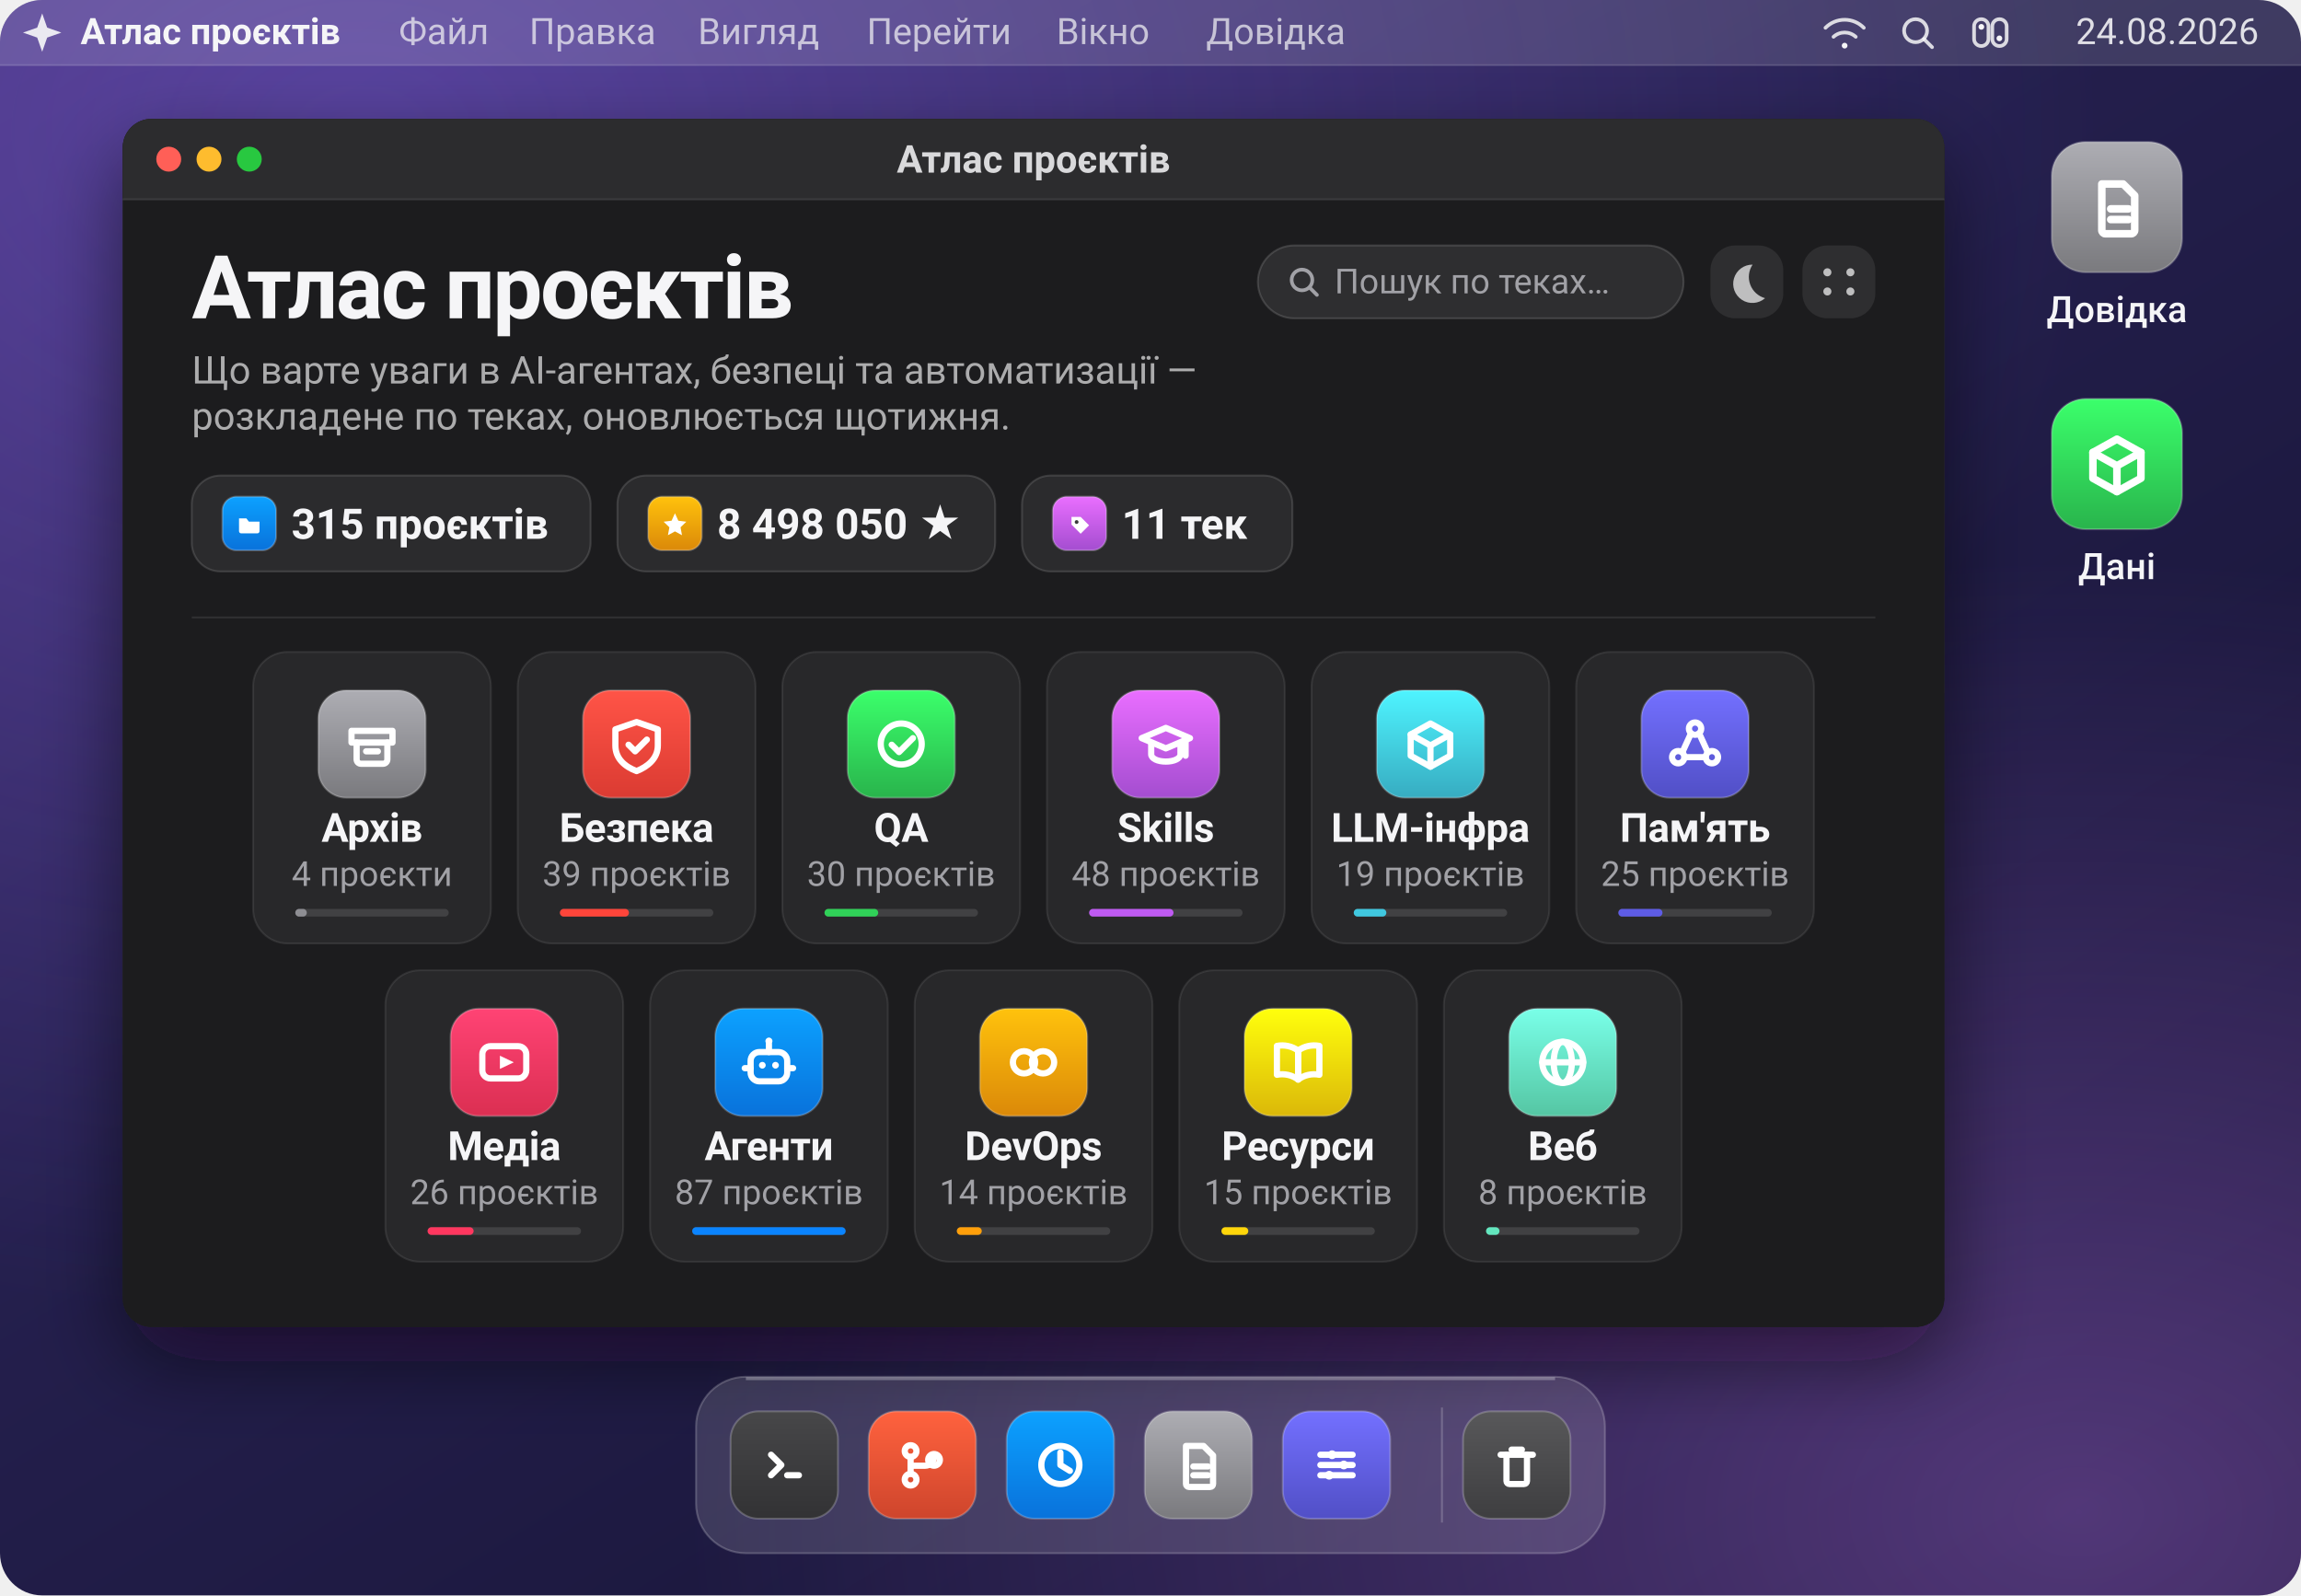
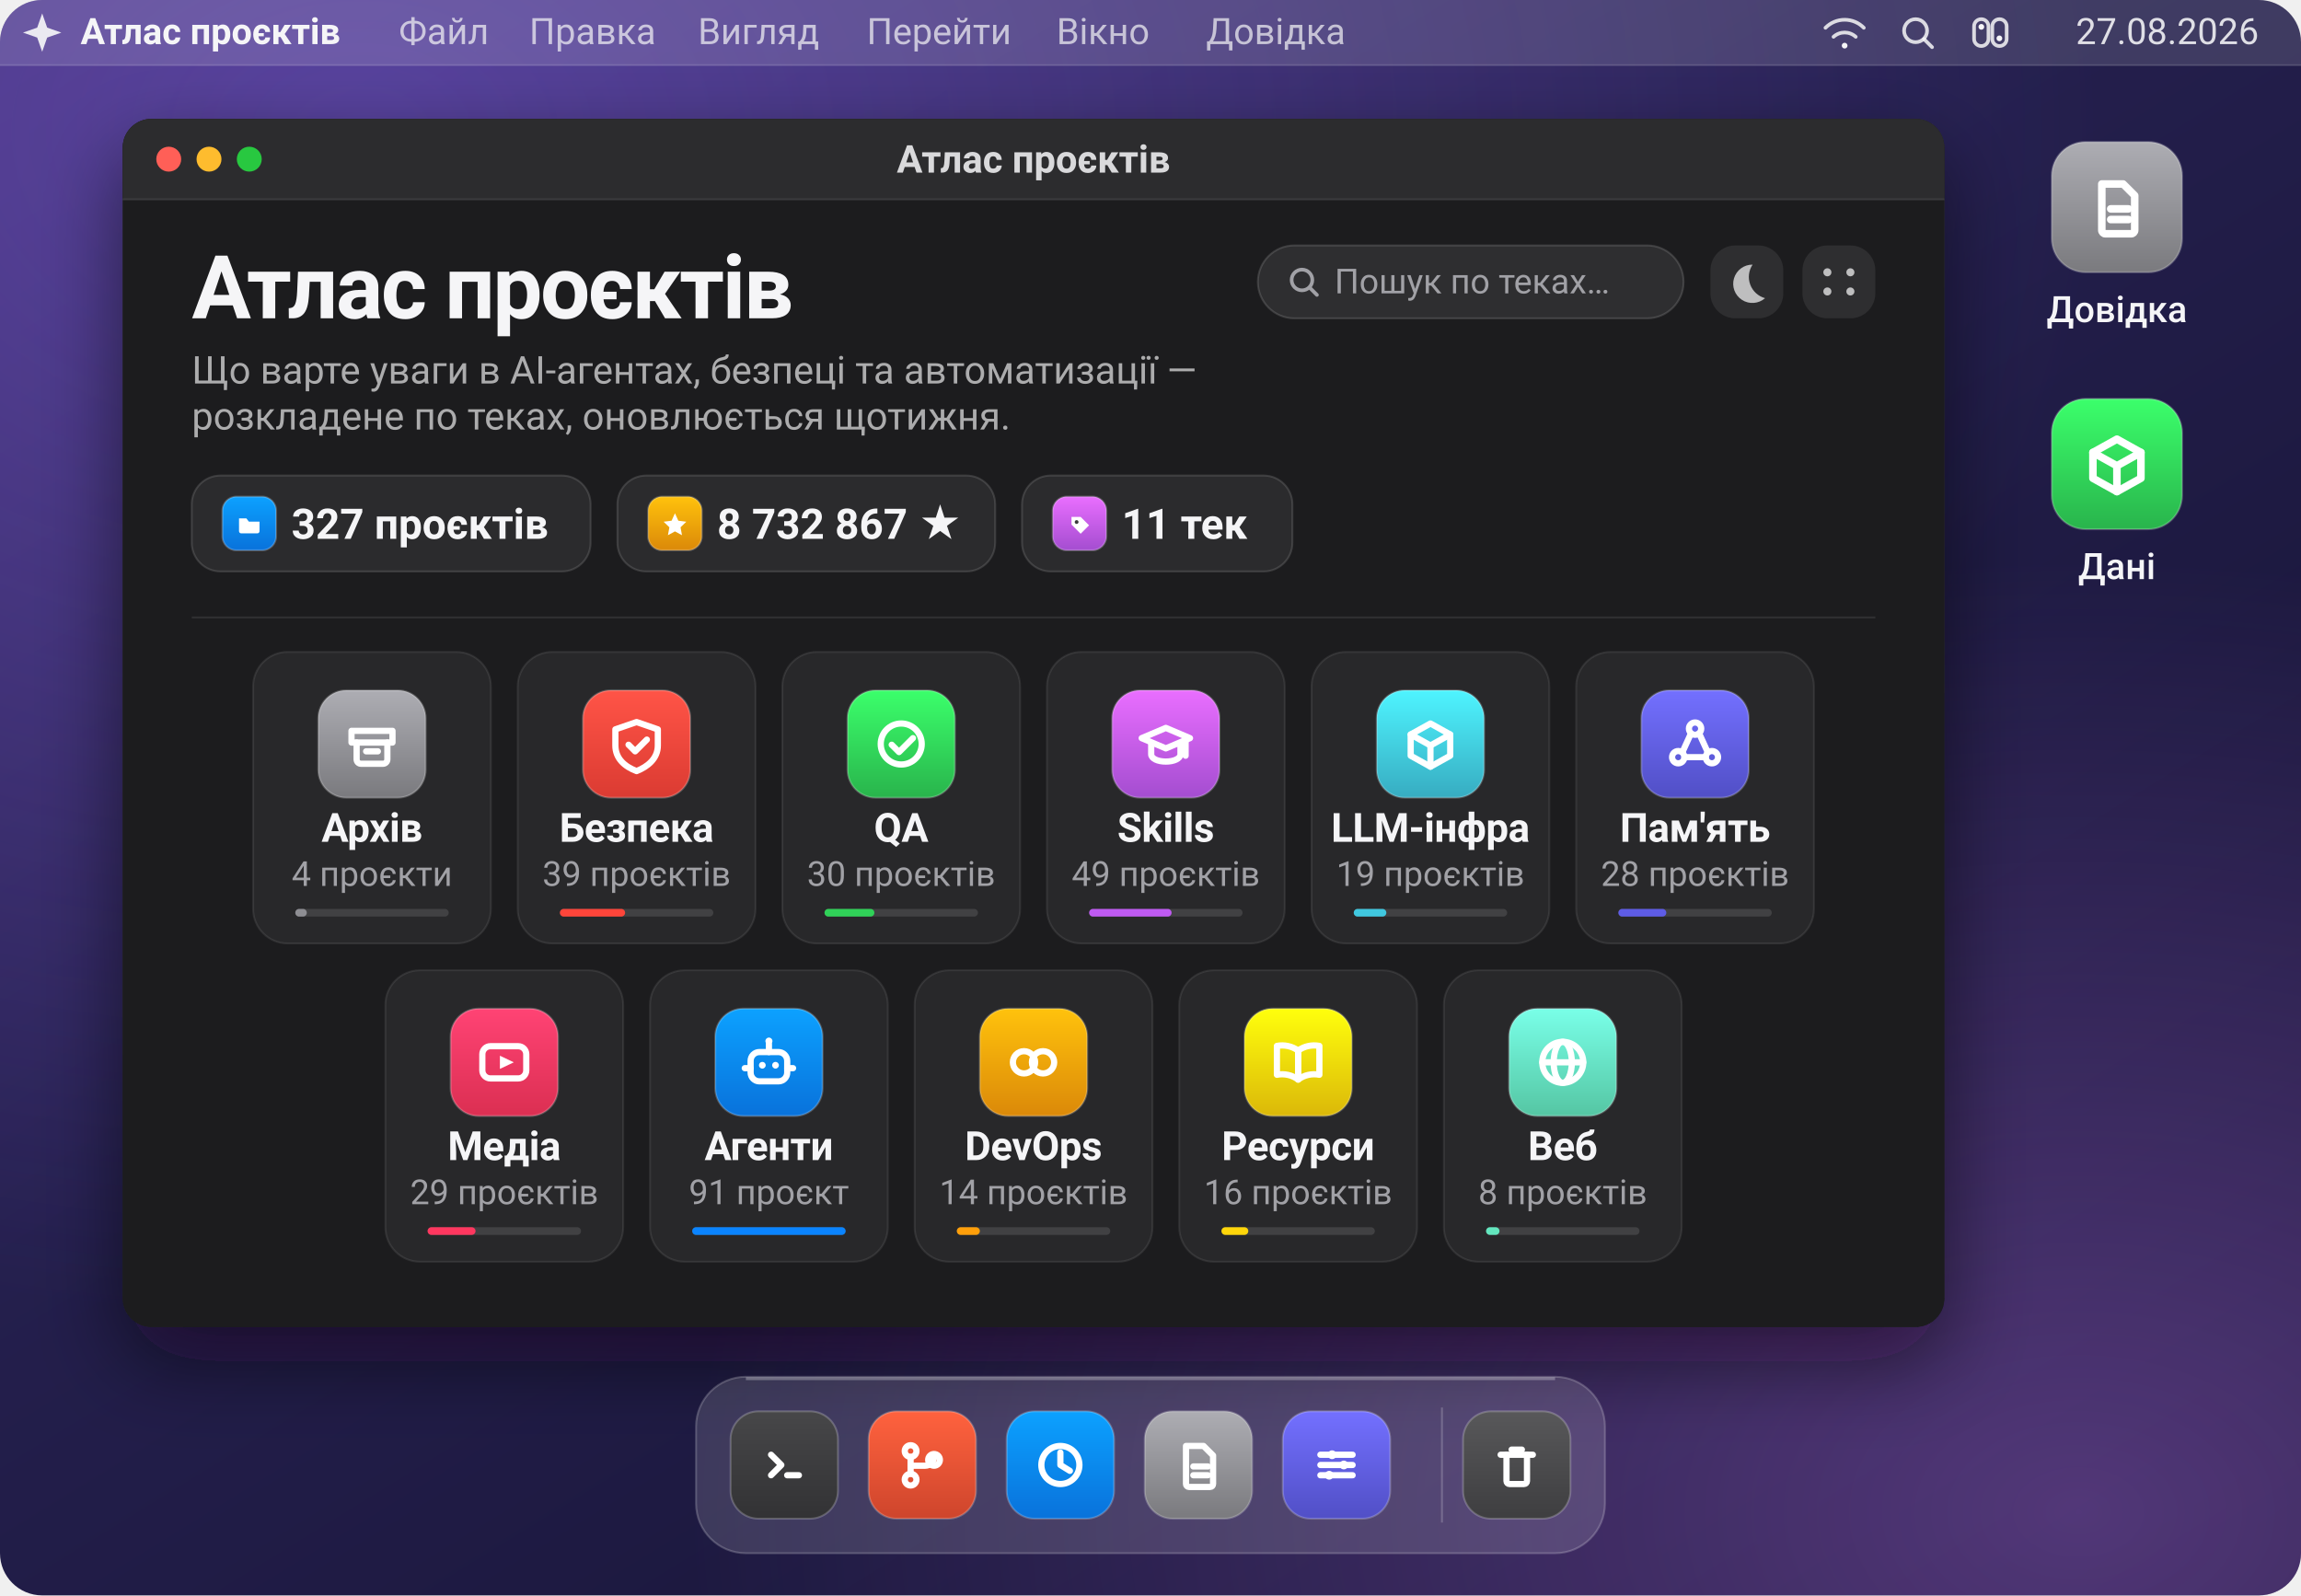
- <svg xmlns="http://www.w3.org/2000/svg" viewBox="0 0 1200 832" width="1200" height="832" role="img" aria-label="Атлас проєктів: 315 проєктів у 11 теках">
+ <svg xmlns="http://www.w3.org/2000/svg" viewBox="0 0 1200 832" width="1200" height="832" role="img" aria-label="Атлас проєктів: 327 проєктів у 11 теках">
  <defs>
    <linearGradient id="wall" x1="0.05" y1="0" x2="0.95" y2="1">
      <stop offset="0" stop-color="#3b2a63" />
      <stop offset="0.42" stop-color="#241f4d" />
      <stop offset="1" stop-color="#141230" />
    </linearGradient>
    <radialGradient id="aurora" cx="0.16" cy="0.08" r="0.75">
      <stop offset="0" stop-color="#8b6cff" stop-opacity="0.40" />
      <stop offset="1" stop-color="#8b6cff" stop-opacity="0" />
    </radialGradient>
    <radialGradient id="streak" cx="0.9" cy="0.95" r="0.6">
      <stop offset="0" stop-color="#c77dff" stop-opacity="0.34" />
      <stop offset="1" stop-color="#c77dff" stop-opacity="0" />
    </radialGradient>
    <linearGradient id="glass" x1="0" y1="0" x2="0" y2="1">
      <stop offset="0" stop-color="#2e2e33" />
      <stop offset="1" stop-color="#1a1a1d" />
    </linearGradient>
    <filter id="winShadow" x="-10%" y="-10%" width="120%" height="130%">
      <feDropShadow dx="0" dy="18" stdDeviation="22" flood-color="#0a0618" flood-opacity="0.55" />
    </filter>
    <clipPath id="screen">
      <rect width="1200" height="832" rx="22" />
    </clipPath>
    <clipPath id="win">
      <rect x="64" y="62" width="950" height="630" rx="15" />
    </clipPath>
  </defs>
  <g clip-path="url(#screen)">
    <rect width="1200" height="832" fill="url(#wall)" />
    <rect width="1200" height="832" fill="url(#aurora)" />
    <rect width="1200" height="832" fill="url(#streak)" />
    <rect width="1200" height="34" fill="#ffffff" fill-opacity="0.13" />
    <path d="M0 34 H1200" stroke="#ffffff" stroke-opacity="0.14" />
    <path d="M22 7 L24.6 14.4 L32 17 L24.6 19.6 L22 27 L19.4 19.6 L12 17 L19.4 14.4 Z" fill="#f5f5f7" fill-opacity="0.92" />
    <text x="42" y="23" fill="#f5f5f7" font-family="-apple-system, BlinkMacSystemFont, 'SF Pro Display', 'Segoe UI', Roboto, 'Helvetica Neue', Arial, sans-serif" font-size="19" font-weight="680">Атлас проєктів</text>
    <text x="208" y="23" fill="#f5f5f7" fill-opacity="0.70" font-family="-apple-system, BlinkMacSystemFont, 'SF Pro Display', 'Segoe UI', Roboto, 'Helvetica Neue', Arial, sans-serif" font-size="19">Файл</text>
    <text x="276" y="23" fill="#f5f5f7" fill-opacity="0.70" font-family="-apple-system, BlinkMacSystemFont, 'SF Pro Display', 'Segoe UI', Roboto, 'Helvetica Neue', Arial, sans-serif" font-size="19">Правка</text>
    <text x="364" y="23" fill="#f5f5f7" fill-opacity="0.70" font-family="-apple-system, BlinkMacSystemFont, 'SF Pro Display', 'Segoe UI', Roboto, 'Helvetica Neue', Arial, sans-serif" font-size="19">Вигляд</text>
    <text x="452" y="23" fill="#f5f5f7" fill-opacity="0.70" font-family="-apple-system, BlinkMacSystemFont, 'SF Pro Display', 'Segoe UI', Roboto, 'Helvetica Neue', Arial, sans-serif" font-size="19">Перейти</text>
    <text x="551" y="23" fill="#f5f5f7" fill-opacity="0.70" font-family="-apple-system, BlinkMacSystemFont, 'SF Pro Display', 'Segoe UI', Roboto, 'Helvetica Neue', Arial, sans-serif" font-size="19">Вікно</text>
    <text x="629" y="23" fill="#f5f5f7" fill-opacity="0.70" font-family="-apple-system, BlinkMacSystemFont, 'SF Pro Display', 'Segoe UI', Roboto, 'Helvetica Neue', Arial, sans-serif" font-size="19">Довідка</text>
    <g fill="none" stroke="#f5f5f7" stroke-opacity="0.85" stroke-width="1.9" stroke-linecap="round">
      <g transform="translate(962 17)">
        <path d="M-10 -2.5 a14 14 0 0 1 20 0" />
        <path d="M-5.8 2.2 a8.6 8.6 0 0 1 11.6 0" />
        <circle cx="0" cy="6.8" r="1.5" fill="#f5f5f7" stroke="none" />
      </g>
      <g transform="translate(1000 17)">
        <circle cx="-1" cy="-1" r="6" />
        <path d="M3.4 3.4 L7.6 7.6" />
      </g>
      <g transform="translate(1038 17)">
        <rect x="-8.5" y="-7" width="7.5" height="14" rx="3.7" />
        <rect x="1" y="-7" width="7.5" height="14" rx="3.7" />
        <circle cx="-4.7" cy="-3" r="1.5" fill="#f5f5f7" stroke="none" />
        <circle cx="4.7" cy="3" r="1.5" fill="#f5f5f7" stroke="none" />
      </g>
    </g>
-     <text x="1178" y="23" text-anchor="end" fill="#f5f5f7" fill-opacity="0.88" font-family="-apple-system, BlinkMacSystemFont, 'SF Pro Display', 'Segoe UI', Roboto, 'Helvetica Neue', Arial, sans-serif" font-size="19">24.08.2026</text>
+     <text x="1178" y="23" text-anchor="end" fill="#f5f5f7" fill-opacity="0.88" font-family="-apple-system, BlinkMacSystemFont, 'SF Pro Display', 'Segoe UI', Roboto, 'Helvetica Neue', Arial, sans-serif" font-size="19">27.08.2026</text>
    <g>
      <defs>
        <linearGradient id="ic-desk-doc-1104-108" x1="0" y1="0" x2="0" y2="1">
          <stop offset="0" stop-color="#adadb3" />
          <stop offset="1" stop-color="#7a7a7e" />
        </linearGradient>
      </defs>
      <rect x="1070.0" y="74.0" width="68" height="68" rx="17.7" fill="url(#ic-desk-doc-1104-108)" />
      <rect x="1070.0" y="74.0" width="68" height="68" rx="17.7" fill="none" stroke="#ffffff" stroke-opacity="0.22" />
      <g transform="translate(1083.6 87.6) scale(0.9273)" fill="none" stroke="#ffffff" stroke-width="4.25" stroke-linecap="round" stroke-linejoin="round">
        <path d="M13.5 9 h12 l6.5 6.5 V35 a2 2 0 0 1 -2 2 H15.5 a2 2 0 0 1 -2 -2 Z" />
        <path d="M18.5 23 h10" />
        <path d="M18.5 29 h10" />
      </g>
    </g>
    <text x="1104" y="168" text-anchor="middle" fill="#f5f5f7" font-family="-apple-system, BlinkMacSystemFont, 'SF Pro Display', 'Segoe UI', Roboto, 'Helvetica Neue', Arial, sans-serif" font-size="19" font-weight="520">Довідка</text>
    <g>
      <defs>
        <linearGradient id="ic-desk-data-1104-242" x1="0" y1="0" x2="0" y2="1">
          <stop offset="0" stop-color="#3bff6b" />
          <stop offset="1" stop-color="#29b44c" />
        </linearGradient>
      </defs>
      <rect x="1070.0" y="208.0" width="68" height="68" rx="17.7" fill="url(#ic-desk-data-1104-242)" />
      <rect x="1070.0" y="208.0" width="68" height="68" rx="17.7" fill="none" stroke="#ffffff" stroke-opacity="0.22" />
      <g transform="translate(1083.6 221.6) scale(0.9273)" fill="none" stroke="#ffffff" stroke-width="4.25" stroke-linecap="round" stroke-linejoin="round">
        <path d="M22 8 L35.5 15.5 V30 L22 37.5 L8.5 30 V15.5 Z" />
        <path d="M8.5 15.5 L22 23 L35.5 15.5" />
        <path d="M22 23 V37.5" />
      </g>
    </g>
    <text x="1104" y="302" text-anchor="middle" fill="#f5f5f7" font-family="-apple-system, BlinkMacSystemFont, 'SF Pro Display', 'Segoe UI', Roboto, 'Helvetica Neue', Arial, sans-serif" font-size="19" font-weight="520">Дані</text>
    <g filter="url(#winShadow)">
      <rect x="64" y="62" width="950" height="630" rx="15" fill="url(#glass)" />
    </g>
    <g clip-path="url(#win)">
      <rect x="64" y="62" width="950" height="630" fill="#1c1c1e" />
      <rect x="64" y="62" width="950" height="42" fill="#2c2c2e" />
      <path d="M64 104 H1014" stroke="#ffffff" stroke-opacity="0.10" />
      <g transform="translate(64 62)">
        <circle cx="24" cy="21" r="6.5" fill="#ff5f57" />
        <circle cx="45" cy="21" r="6.5" fill="#febc2e" />
        <circle cx="66" cy="21" r="6.5" fill="#28c840" />
        <text x="475.0" y="28" text-anchor="middle" fill="#f5f5f7" fill-opacity="0.86" font-family="-apple-system, BlinkMacSystemFont, 'SF Pro Display', 'Segoe UI', Roboto, 'Helvetica Neue', Arial, sans-serif" font-size="20" font-weight="600">Атлас проєктів</text>
        <text x="36" y="104" fill="#f5f5f7" font-family="-apple-system, BlinkMacSystemFont, 'SF Pro Display', 'Segoe UI', Roboto, 'Helvetica Neue', Arial, sans-serif" font-size="46" font-weight="700" letter-spacing="-1.1">Атлас проєктів</text>
        <text x="36" y="138" fill="#f5f5f7" fill-opacity="0.66" font-family="-apple-system, BlinkMacSystemFont, 'SF Pro Display', 'Segoe UI', Roboto, 'Helvetica Neue', Arial, sans-serif" font-size="20">Що варте уваги в AI-агентах, безпеці та автоматизації —</text>
        <text x="36" y="162" fill="#f5f5f7" fill-opacity="0.66" font-family="-apple-system, BlinkMacSystemFont, 'SF Pro Display', 'Segoe UI', Roboto, 'Helvetica Neue', Arial, sans-serif" font-size="20">розкладене по теках, оновлюється щотижня.</text>
        <g>
          <rect x="592" y="66" width="222" height="38" rx="19" fill="#ffffff" fill-opacity="0.08" />
          <rect x="592" y="66" width="222" height="38" rx="19" fill="none" stroke="#ffffff" stroke-opacity="0.14" />
          <g transform="translate(616 85)" fill="none" stroke="#a1a1a6" stroke-width="1.9" stroke-linecap="round">
            <circle cx="-1" cy="-1" r="5.4" />
            <path d="M3 3 L6.8 6.8" />
          </g>
          <text x="632" y="91" fill="#a1a1a6" font-family="-apple-system, BlinkMacSystemFont, 'SF Pro Display', 'Segoe UI', Roboto, 'Helvetica Neue', Arial, sans-serif" font-size="18">Пошук по теках…</text>
          <rect x="828" y="66" width="38" height="38" rx="13" fill="#ffffff" fill-opacity="0.08" />
          <path d="M850 76 a10 10 0 1 0 6.5 17.5 A11.5 11.5 0 0 1 850 76 Z" fill="#f5f5f7" fill-opacity="0.72" />
          <rect x="876" y="66" width="38" height="38" rx="13" fill="#ffffff" fill-opacity="0.08" />
          <g fill="#f5f5f7" fill-opacity="0.72">
            <circle cx="889" cy="80" r="2.1" />
            <circle cx="901" cy="80" r="2.1" />
            <circle cx="889" cy="90" r="2.1" />
            <circle cx="901" cy="90" r="2.1" />
          </g>
        </g>
        <g transform="translate(36 186)">
          <rect width="208" height="50" rx="15" fill="#ffffff" fill-opacity="0.07" />
          <rect width="208" height="50" rx="15" fill="none" stroke="#ffffff" stroke-opacity="0.13" />
          <g>
            <defs>
              <linearGradient id="ic-chip-folder-30-25" x1="0" y1="0" x2="0" y2="1">
                <stop offset="0" stop-color="#0ca1ff" />
                <stop offset="1" stop-color="#0972db" />
              </linearGradient>
            </defs>
            <rect x="16.0" y="11.0" width="28" height="28" rx="7.3" fill="url(#ic-chip-folder-30-25)" />
            <rect x="16.0" y="11.0" width="28" height="28" rx="7.3" fill="none" stroke="#ffffff" stroke-opacity="0.22" />
            <g transform="translate(21.6 16.6) scale(0.3818)" fill="none" stroke="#ffffff" stroke-width="4.25" stroke-linecap="round" stroke-linejoin="round">
              <path d="M8 15 h10 l3.5 4.5 H36 v13 a3 3 0 0 1 -3 3 H11 a3 3 0 0 1 -3 -3 Z" fill="#ffffff" stroke="none" />
            </g>
          </g>
-           <text x="52" y="33" fill="#f5f5f7" font-family="-apple-system, BlinkMacSystemFont, 'SF Pro Display', 'Segoe UI', Roboto, 'Helvetica Neue', Arial, sans-serif" font-size="22" font-weight="600">315 проєктів</text>
+           <text x="52" y="33" fill="#f5f5f7" font-family="-apple-system, BlinkMacSystemFont, 'SF Pro Display', 'Segoe UI', Roboto, 'Helvetica Neue', Arial, sans-serif" font-size="22" font-weight="600">327 проєктів</text>
        </g>
        <g transform="translate(258 186)">
          <rect width="197" height="50" rx="15" fill="#ffffff" fill-opacity="0.07" />
          <rect width="197" height="50" rx="15" fill="none" stroke="#ffffff" stroke-opacity="0.13" />
          <g>
            <defs>
              <linearGradient id="ic-chip-star-30-25" x1="0" y1="0" x2="0" y2="1">
                <stop offset="0" stop-color="#ffc20c" />
                <stop offset="1" stop-color="#db8909" />
              </linearGradient>
            </defs>
            <rect x="16.0" y="11.0" width="28" height="28" rx="7.3" fill="url(#ic-chip-star-30-25)" />
            <rect x="16.0" y="11.0" width="28" height="28" rx="7.3" fill="none" stroke="#ffffff" stroke-opacity="0.22" />
            <g transform="translate(21.6 16.6) scale(0.3818)" fill="none" stroke="#ffffff" stroke-width="4.25" stroke-linecap="round" stroke-linejoin="round">
              <path d="M22 8 L26.6 18.2 L37.5 19.6 L29.6 27.2 L31.6 38 L22 32.8 L12.4 38 L14.4 27.2 L6.5 19.6 L17.4 18.2 Z" fill="#ffffff" stroke="none" />
            </g>
          </g>
-           <text x="52" y="33" fill="#f5f5f7" font-family="-apple-system, BlinkMacSystemFont, 'SF Pro Display', 'Segoe UI', Roboto, 'Helvetica Neue', Arial, sans-serif" font-size="22" font-weight="600">8 498 050 ★</text>
+           <text x="52" y="33" fill="#f5f5f7" font-family="-apple-system, BlinkMacSystemFont, 'SF Pro Display', 'Segoe UI', Roboto, 'Helvetica Neue', Arial, sans-serif" font-size="22" font-weight="600">8 732 867 ★</text>
        </g>
        <g transform="translate(469 186)">
          <rect width="141" height="50" rx="15" fill="#ffffff" fill-opacity="0.07" />
          <rect width="141" height="50" rx="15" fill="none" stroke="#ffffff" stroke-opacity="0.13" />
          <g>
            <defs>
              <linearGradient id="ic-chip-tag-30-25" x1="0" y1="0" x2="0" y2="1">
                <stop offset="0" stop-color="#e96eff" />
                <stop offset="1" stop-color="#a44dd0" />
              </linearGradient>
            </defs>
            <rect x="16.0" y="11.0" width="28" height="28" rx="7.3" fill="url(#ic-chip-tag-30-25)" />
            <rect x="16.0" y="11.0" width="28" height="28" rx="7.3" fill="none" stroke="#ffffff" stroke-opacity="0.22" />
            <g transform="translate(21.6 16.6) scale(0.3818)" fill="none" stroke="#ffffff" stroke-width="4.25" stroke-linecap="round" stroke-linejoin="round">
              <path d="M11 13 h12.5 L35 24.5 L23.5 36 L11 23.5 Z" fill="#ffffff" stroke="none" />
              <circle cx="18" cy="20" r="2.6" fill="#3a3a3c" stroke="none" />
            </g>
          </g>
          <text x="52" y="33" fill="#f5f5f7" font-family="-apple-system, BlinkMacSystemFont, 'SF Pro Display', 'Segoe UI', Roboto, 'Helvetica Neue', Arial, sans-serif" font-size="22" font-weight="600">11 тек</text>
        </g>
        <path d="M36 260 H914" stroke="#ffffff" stroke-opacity="0.09" />
        <g transform="translate(68.0 278)">
          <rect width="124" height="152" rx="18" fill="#ffffff" fill-opacity="0.055" />
          <rect width="124" height="152" rx="18" fill="none" stroke="#ffffff" stroke-opacity="0.085" />
          <g>
            <defs>
              <linearGradient id="ic-archive-62-48" x1="0" y1="0" x2="0" y2="1">
                <stop offset="0" stop-color="#adadb3" />
                <stop offset="1" stop-color="#7a7a7e" />
              </linearGradient>
            </defs>
            <rect x="34.0" y="20.0" width="56" height="56" rx="14.6" fill="url(#ic-archive-62-48)" />
            <rect x="34.0" y="20.0" width="56" height="56" rx="14.6" fill="none" stroke="#ffffff" stroke-opacity="0.22" />
            <g transform="translate(45.2 31.2) scale(0.7636)" fill="none" stroke="#ffffff" stroke-width="4.25" stroke-linecap="round" stroke-linejoin="round">
              <path d="M8 13 h28 v8 H8 Z" />
              <path d="M11.5 21 v11.5 a3 3 0 0 0 3 3 h15 a3 3 0 0 0 3 -3 V21" />
              <path d="M18 27 h8" />
            </g>
          </g>
          <text x="62.0" y="99" text-anchor="middle" fill="#f5f5f7" font-family="-apple-system, BlinkMacSystemFont, 'SF Pro Display', 'Segoe UI', Roboto, 'Helvetica Neue', Arial, sans-serif" font-size="21" font-weight="620" letter-spacing="-0.2">Архів</text>
          <text x="62.0" y="122" text-anchor="middle" fill="#a1a1a6" font-family="-apple-system, BlinkMacSystemFont, 'SF Pro Display', 'Segoe UI', Roboto, 'Helvetica Neue', Arial, sans-serif" font-size="18">4 проєкти</text>
          <rect x="22" y="134" width="80" height="4" rx="2" fill="#ffffff" fill-opacity="0.12" />
          <rect x="22" y="134" width="6" height="4" rx="2" fill="#8e8e93" />
        </g>
        <g transform="translate(206.0 278)">
          <rect width="124" height="152" rx="18" fill="#ffffff" fill-opacity="0.055" />
          <rect width="124" height="152" rx="18" fill="none" stroke="#ffffff" stroke-opacity="0.085" />
          <g>
            <defs>
              <linearGradient id="ic-security-62-48" x1="0" y1="0" x2="0" y2="1">
                <stop offset="0" stop-color="#ff5447" />
                <stop offset="1" stop-color="#db3b32" />
              </linearGradient>
            </defs>
            <rect x="34.0" y="20.0" width="56" height="56" rx="14.6" fill="url(#ic-security-62-48)" />
            <rect x="34.0" y="20.0" width="56" height="56" rx="14.6" fill="none" stroke="#ffffff" stroke-opacity="0.22" />
            <g transform="translate(45.2 31.2) scale(0.7636)" fill="none" stroke="#ffffff" stroke-width="4.25" stroke-linecap="round" stroke-linejoin="round">
              <path d="M22 7 L36.5 12 v11 c0 9 -7 14.5 -14.5 17.5 C14 37.5 7.5 32 7.5 23 V12 Z" />
              <path d="M16.5 22.5 l4.5 4.5 L29 19" />
            </g>
          </g>
          <text x="62.0" y="99" text-anchor="middle" fill="#f5f5f7" font-family="-apple-system, BlinkMacSystemFont, 'SF Pro Display', 'Segoe UI', Roboto, 'Helvetica Neue', Arial, sans-serif" font-size="21" font-weight="620" letter-spacing="-0.2">Безпека</text>
          <text x="62.0" y="122" text-anchor="middle" fill="#a1a1a6" font-family="-apple-system, BlinkMacSystemFont, 'SF Pro Display', 'Segoe UI', Roboto, 'Helvetica Neue', Arial, sans-serif" font-size="18">39 проєктів</text>
          <rect x="22" y="134" width="80" height="4" rx="2" fill="#ffffff" fill-opacity="0.12" />
-           <rect x="22" y="134" width="36" height="4" rx="2" fill="#ff453a" />
+           <rect x="22" y="134" width="34" height="4" rx="2" fill="#ff453a" />
        </g>
        <g transform="translate(344.0 278)">
          <rect width="124" height="152" rx="18" fill="#ffffff" fill-opacity="0.055" />
          <rect width="124" height="152" rx="18" fill="none" stroke="#ffffff" stroke-opacity="0.085" />
          <g>
            <defs>
              <linearGradient id="ic-qa-62-48" x1="0" y1="0" x2="0" y2="1">
                <stop offset="0" stop-color="#3bff6b" />
                <stop offset="1" stop-color="#29b44c" />
              </linearGradient>
            </defs>
            <rect x="34.0" y="20.0" width="56" height="56" rx="14.6" fill="url(#ic-qa-62-48)" />
            <rect x="34.0" y="20.0" width="56" height="56" rx="14.6" fill="none" stroke="#ffffff" stroke-opacity="0.22" />
            <g transform="translate(45.2 31.2) scale(0.7636)" fill="none" stroke="#ffffff" stroke-width="4.25" stroke-linecap="round" stroke-linejoin="round">
              <circle cx="22" cy="22" r="14" />
              <path d="M15.5 22.5 l5 5 L30 18" />
            </g>
          </g>
          <text x="62.0" y="99" text-anchor="middle" fill="#f5f5f7" font-family="-apple-system, BlinkMacSystemFont, 'SF Pro Display', 'Segoe UI', Roboto, 'Helvetica Neue', Arial, sans-serif" font-size="21" font-weight="620" letter-spacing="-0.2">QA</text>
          <text x="62.0" y="122" text-anchor="middle" fill="#a1a1a6" font-family="-apple-system, BlinkMacSystemFont, 'SF Pro Display', 'Segoe UI', Roboto, 'Helvetica Neue', Arial, sans-serif" font-size="18">30 проєктів</text>
          <rect x="22" y="134" width="80" height="4" rx="2" fill="#ffffff" fill-opacity="0.12" />
-           <rect x="22" y="134" width="28" height="4" rx="2" fill="#30d158" />
+           <rect x="22" y="134" width="26" height="4" rx="2" fill="#30d158" />
        </g>
        <g transform="translate(482.0 278)">
          <rect width="124" height="152" rx="18" fill="#ffffff" fill-opacity="0.055" />
          <rect width="124" height="152" rx="18" fill="none" stroke="#ffffff" stroke-opacity="0.085" />
          <g>
            <defs>
              <linearGradient id="ic-skills-62-48" x1="0" y1="0" x2="0" y2="1">
                <stop offset="0" stop-color="#e96eff" />
                <stop offset="1" stop-color="#a44dd0" />
              </linearGradient>
            </defs>
            <rect x="34.0" y="20.0" width="56" height="56" rx="14.6" fill="url(#ic-skills-62-48)" />
            <rect x="34.0" y="20.0" width="56" height="56" rx="14.6" fill="none" stroke="#ffffff" stroke-opacity="0.22" />
            <g transform="translate(45.2 31.2) scale(0.7636)" fill="none" stroke="#ffffff" stroke-width="4.25" stroke-linecap="round" stroke-linejoin="round">
              <path d="M22 11 L38.5 18 L22 25 L5.5 18 Z" />
              <path d="M12 21.2 v7.8 c0 3 4.5 5 10 5 s10 -2 10 -5 v-7.8" />
              <path d="M35.5 19.5 V30" />
            </g>
          </g>
          <text x="62.0" y="99" text-anchor="middle" fill="#f5f5f7" font-family="-apple-system, BlinkMacSystemFont, 'SF Pro Display', 'Segoe UI', Roboto, 'Helvetica Neue', Arial, sans-serif" font-size="21" font-weight="620" letter-spacing="-0.2">Skills</text>
-           <text x="62.0" y="122" text-anchor="middle" fill="#a1a1a6" font-family="-apple-system, BlinkMacSystemFont, 'SF Pro Display', 'Segoe UI', Roboto, 'Helvetica Neue', Arial, sans-serif" font-size="18">48 проєктів</text>
-           <rect x="22" y="134" width="80" height="4" rx="2" fill="#ffffff" fill-opacity="0.12" />
-           <rect x="22" y="134" width="44" height="4" rx="2" fill="#bf5af2" />
+           <text x="62.0" y="122" text-anchor="middle" fill="#a1a1a6" font-family="-apple-system, BlinkMacSystemFont, 'SF Pro Display', 'Segoe UI', Roboto, 'Helvetica Neue', Arial, sans-serif" font-size="18">49 проєктів</text>
+           <rect x="22" y="134" width="80" height="4" rx="2" fill="#ffffff" fill-opacity="0.12" />
+           <rect x="22" y="134" width="43" height="4" rx="2" fill="#bf5af2" />
        </g>
        <g transform="translate(620.0 278)">
          <rect width="124" height="152" rx="18" fill="#ffffff" fill-opacity="0.055" />
          <rect width="124" height="152" rx="18" fill="none" stroke="#ffffff" stroke-opacity="0.085" />
          <g>
            <defs>
              <linearGradient id="ic-llm-infra-62-48" x1="0" y1="0" x2="0" y2="1">
                <stop offset="0" stop-color="#4ef4ff" />
                <stop offset="1" stop-color="#37acc1" />
              </linearGradient>
            </defs>
            <rect x="34.0" y="20.0" width="56" height="56" rx="14.6" fill="url(#ic-llm-infra-62-48)" />
            <rect x="34.0" y="20.0" width="56" height="56" rx="14.6" fill="none" stroke="#ffffff" stroke-opacity="0.22" />
            <g transform="translate(45.2 31.2) scale(0.7636)" fill="none" stroke="#ffffff" stroke-width="4.25" stroke-linecap="round" stroke-linejoin="round">
              <path d="M22 8 L35.5 15.5 V30 L22 37.5 L8.5 30 V15.5 Z" />
              <path d="M8.5 15.5 L22 23 L35.5 15.5" />
              <path d="M22 23 V37.5" />
            </g>
          </g>
          <text x="62.0" y="99" text-anchor="middle" fill="#f5f5f7" font-family="-apple-system, BlinkMacSystemFont, 'SF Pro Display', 'Segoe UI', Roboto, 'Helvetica Neue', Arial, sans-serif" font-size="21" font-weight="620" letter-spacing="-0.2">LLM-інфра</text>
          <text x="62.0" y="122" text-anchor="middle" fill="#a1a1a6" font-family="-apple-system, BlinkMacSystemFont, 'SF Pro Display', 'Segoe UI', Roboto, 'Helvetica Neue', Arial, sans-serif" font-size="18">19 проєктів</text>
          <rect x="22" y="134" width="80" height="4" rx="2" fill="#ffffff" fill-opacity="0.12" />
          <rect x="22" y="134" width="17" height="4" rx="2" fill="#40c8e0" />
        </g>
        <g transform="translate(758.0 278)">
          <rect width="124" height="152" rx="18" fill="#ffffff" fill-opacity="0.055" />
          <rect width="124" height="152" rx="18" fill="none" stroke="#ffffff" stroke-opacity="0.085" />
          <g>
            <defs>
              <linearGradient id="ic-memory-62-48" x1="0" y1="0" x2="0" y2="1">
                <stop offset="0" stop-color="#7370ff" />
                <stop offset="1" stop-color="#514fc6" />
              </linearGradient>
            </defs>
            <rect x="34.0" y="20.0" width="56" height="56" rx="14.6" fill="url(#ic-memory-62-48)" />
            <rect x="34.0" y="20.0" width="56" height="56" rx="14.6" fill="none" stroke="#ffffff" stroke-opacity="0.22" />
            <g transform="translate(45.2 31.2) scale(0.7636)" fill="none" stroke="#ffffff" stroke-width="4.25" stroke-linecap="round" stroke-linejoin="round">
              <circle cx="22" cy="11.5" r="4.2" />
              <circle cx="10.5" cy="31" r="4.2" />
              <circle cx="33.5" cy="31" r="4.2" />
              <path d="M19.2 14.8 L13.3 27.7" />
              <path d="M24.8 14.8 L30.7 27.7" />
              <path d="M14.7 31 h14.6" />
            </g>
          </g>
          <text x="62.0" y="99" text-anchor="middle" fill="#f5f5f7" font-family="-apple-system, BlinkMacSystemFont, 'SF Pro Display', 'Segoe UI', Roboto, 'Helvetica Neue', Arial, sans-serif" font-size="21" font-weight="620" letter-spacing="-0.2">Пам'ять</text>
-           <text x="62.0" y="122" text-anchor="middle" fill="#a1a1a6" font-family="-apple-system, BlinkMacSystemFont, 'SF Pro Display', 'Segoe UI', Roboto, 'Helvetica Neue', Arial, sans-serif" font-size="18">25 проєктів</text>
-           <rect x="22" y="134" width="80" height="4" rx="2" fill="#ffffff" fill-opacity="0.12" />
-           <rect x="22" y="134" width="23" height="4" rx="2" fill="#5e5ce6" />
+           <text x="62.0" y="122" text-anchor="middle" fill="#a1a1a6" font-family="-apple-system, BlinkMacSystemFont, 'SF Pro Display', 'Segoe UI', Roboto, 'Helvetica Neue', Arial, sans-serif" font-size="18">28 проєктів</text>
+           <rect x="22" y="134" width="80" height="4" rx="2" fill="#ffffff" fill-opacity="0.12" />
+           <rect x="22" y="134" width="25" height="4" rx="2" fill="#5e5ce6" />
        </g>
        <g transform="translate(137.0 444)">
          <rect width="124" height="152" rx="18" fill="#ffffff" fill-opacity="0.055" />
          <rect width="124" height="152" rx="18" fill="none" stroke="#ffffff" stroke-opacity="0.085" />
          <g>
            <defs>
              <linearGradient id="ic-media-62-48" x1="0" y1="0" x2="0" y2="1">
                <stop offset="0" stop-color="#ff4374" />
                <stop offset="1" stop-color="#db2f52" />
              </linearGradient>
            </defs>
            <rect x="34.0" y="20.0" width="56" height="56" rx="14.6" fill="url(#ic-media-62-48)" />
            <rect x="34.0" y="20.0" width="56" height="56" rx="14.6" fill="none" stroke="#ffffff" stroke-opacity="0.22" />
            <g transform="translate(45.2 31.2) scale(0.7636)" fill="none" stroke="#ffffff" stroke-width="4.25" stroke-linecap="round" stroke-linejoin="round">
              <rect x="7" y="11" width="30" height="22" rx="5.5" />
              <path d="M19 17.5 L28.5 22 L19 26.5 Z" fill="#ffffff" stroke="none" />
            </g>
          </g>
          <text x="62.0" y="99" text-anchor="middle" fill="#f5f5f7" font-family="-apple-system, BlinkMacSystemFont, 'SF Pro Display', 'Segoe UI', Roboto, 'Helvetica Neue', Arial, sans-serif" font-size="21" font-weight="620" letter-spacing="-0.2">Медіа</text>
-           <text x="62.0" y="122" text-anchor="middle" fill="#a1a1a6" font-family="-apple-system, BlinkMacSystemFont, 'SF Pro Display', 'Segoe UI', Roboto, 'Helvetica Neue', Arial, sans-serif" font-size="18">26 проєктів</text>
-           <rect x="22" y="134" width="80" height="4" rx="2" fill="#ffffff" fill-opacity="0.12" />
-           <rect x="22" y="134" width="24" height="4" rx="2" fill="#ff375f" />
+           <text x="62.0" y="122" text-anchor="middle" fill="#a1a1a6" font-family="-apple-system, BlinkMacSystemFont, 'SF Pro Display', 'Segoe UI', Roboto, 'Helvetica Neue', Arial, sans-serif" font-size="18">29 проєктів</text>
+           <rect x="22" y="134" width="80" height="4" rx="2" fill="#ffffff" fill-opacity="0.12" />
+           <rect x="22" y="134" width="25" height="4" rx="2" fill="#ff375f" />
        </g>
        <g transform="translate(275.0 444)">
          <rect width="124" height="152" rx="18" fill="#ffffff" fill-opacity="0.055" />
          <rect width="124" height="152" rx="18" fill="none" stroke="#ffffff" stroke-opacity="0.085" />
          <g>
            <defs>
              <linearGradient id="ic-agents-62-48" x1="0" y1="0" x2="0" y2="1">
                <stop offset="0" stop-color="#0ca1ff" />
                <stop offset="1" stop-color="#0972db" />
              </linearGradient>
            </defs>
            <rect x="34.0" y="20.0" width="56" height="56" rx="14.6" fill="url(#ic-agents-62-48)" />
            <rect x="34.0" y="20.0" width="56" height="56" rx="14.6" fill="none" stroke="#ffffff" stroke-opacity="0.22" />
            <g transform="translate(45.2 31.2) scale(0.7636)" fill="none" stroke="#ffffff" stroke-width="4.25" stroke-linecap="round" stroke-linejoin="round">
              <rect x="9.5" y="15" width="25" height="20" rx="6" />
              <circle cx="17.5" cy="24" r="2.3" fill="#ffffff" stroke="none" />
              <circle cx="26.5" cy="24" r="2.3" fill="#ffffff" stroke="none" />
              <path d="M22 15 V9.5" />
              <circle cx="22" cy="7.5" r="2.4" fill="#ffffff" stroke="none" />
              <path d="M9.5 26 H5.5" />
              <path d="M34.5 26 H38.5" />
            </g>
          </g>
          <text x="62.0" y="99" text-anchor="middle" fill="#f5f5f7" font-family="-apple-system, BlinkMacSystemFont, 'SF Pro Display', 'Segoe UI', Roboto, 'Helvetica Neue', Arial, sans-serif" font-size="21" font-weight="620" letter-spacing="-0.2">Агенти</text>
-           <text x="62.0" y="122" text-anchor="middle" fill="#a1a1a6" font-family="-apple-system, BlinkMacSystemFont, 'SF Pro Display', 'Segoe UI', Roboto, 'Helvetica Neue', Arial, sans-serif" font-size="18">87 проєктів</text>
+           <text x="62.0" y="122" text-anchor="middle" fill="#a1a1a6" font-family="-apple-system, BlinkMacSystemFont, 'SF Pro Display', 'Segoe UI', Roboto, 'Helvetica Neue', Arial, sans-serif" font-size="18">91 проєкт</text>
          <rect x="22" y="134" width="80" height="4" rx="2" fill="#ffffff" fill-opacity="0.12" />
          <rect x="22" y="134" width="80" height="4" rx="2" fill="#0a84ff" />
        </g>
        <g transform="translate(413.0 444)">
          <rect width="124" height="152" rx="18" fill="#ffffff" fill-opacity="0.055" />
          <rect width="124" height="152" rx="18" fill="none" stroke="#ffffff" stroke-opacity="0.085" />
          <g>
            <defs>
              <linearGradient id="ic-devops-62-48" x1="0" y1="0" x2="0" y2="1">
                <stop offset="0" stop-color="#ffc20c" />
                <stop offset="1" stop-color="#db8909" />
              </linearGradient>
            </defs>
            <rect x="34.0" y="20.0" width="56" height="56" rx="14.6" fill="url(#ic-devops-62-48)" />
            <rect x="34.0" y="20.0" width="56" height="56" rx="14.6" fill="none" stroke="#ffffff" stroke-opacity="0.22" />
            <g transform="translate(45.2 31.2) scale(0.7636)" fill="none" stroke="#ffffff" stroke-width="4.25" stroke-linecap="round" stroke-linejoin="round">
              <circle cx="15.5" cy="22" r="7.6" />
              <circle cx="28.5" cy="22" r="7.6" />
            </g>
          </g>
          <text x="62.0" y="99" text-anchor="middle" fill="#f5f5f7" font-family="-apple-system, BlinkMacSystemFont, 'SF Pro Display', 'Segoe UI', Roboto, 'Helvetica Neue', Arial, sans-serif" font-size="21" font-weight="620" letter-spacing="-0.2">DevOps</text>
          <text x="62.0" y="122" text-anchor="middle" fill="#a1a1a6" font-family="-apple-system, BlinkMacSystemFont, 'SF Pro Display', 'Segoe UI', Roboto, 'Helvetica Neue', Arial, sans-serif" font-size="18">14 проєктів</text>
          <rect x="22" y="134" width="80" height="4" rx="2" fill="#ffffff" fill-opacity="0.12" />
-           <rect x="22" y="134" width="13" height="4" rx="2" fill="#ff9f0a" />
+           <rect x="22" y="134" width="12" height="4" rx="2" fill="#ff9f0a" />
        </g>
        <g transform="translate(551.0 444)">
          <rect width="124" height="152" rx="18" fill="#ffffff" fill-opacity="0.055" />
          <rect width="124" height="152" rx="18" fill="none" stroke="#ffffff" stroke-opacity="0.085" />
          <g>
            <defs>
              <linearGradient id="ic-resources-62-48" x1="0" y1="0" x2="0" y2="1">
                <stop offset="0" stop-color="#ffff0c" />
                <stop offset="1" stop-color="#dbb809" />
              </linearGradient>
            </defs>
            <rect x="34.0" y="20.0" width="56" height="56" rx="14.6" fill="url(#ic-resources-62-48)" />
            <rect x="34.0" y="20.0" width="56" height="56" rx="14.6" fill="none" stroke="#ffffff" stroke-opacity="0.22" />
            <g transform="translate(45.2 31.2) scale(0.7636)" fill="none" stroke="#ffffff" stroke-width="4.25" stroke-linecap="round" stroke-linejoin="round">
              <path d="M22 14 c-4 -3 -9.5 -4.2 -14.5 -3.2 V30.5 c5 -1 10.5 0.2 14.5 3.3 Z" />
              <path d="M22 14 c4 -3 9.5 -4.2 14.5 -3.2 V30.5 c-5 -1 -10.5 0.2 -14.5 3.3 Z" />
            </g>
          </g>
          <text x="62.0" y="99" text-anchor="middle" fill="#f5f5f7" font-family="-apple-system, BlinkMacSystemFont, 'SF Pro Display', 'Segoe UI', Roboto, 'Helvetica Neue', Arial, sans-serif" font-size="21" font-weight="620" letter-spacing="-0.2">Ресурси</text>
-           <text x="62.0" y="122" text-anchor="middle" fill="#a1a1a6" font-family="-apple-system, BlinkMacSystemFont, 'SF Pro Display', 'Segoe UI', Roboto, 'Helvetica Neue', Arial, sans-serif" font-size="18">15 проєктів</text>
+           <text x="62.0" y="122" text-anchor="middle" fill="#a1a1a6" font-family="-apple-system, BlinkMacSystemFont, 'SF Pro Display', 'Segoe UI', Roboto, 'Helvetica Neue', Arial, sans-serif" font-size="18">16 проєктів</text>
          <rect x="22" y="134" width="80" height="4" rx="2" fill="#ffffff" fill-opacity="0.12" />
          <rect x="22" y="134" width="14" height="4" rx="2" fill="#ffd60a" />
        </g>
        <g transform="translate(689.0 444)">
          <rect width="124" height="152" rx="18" fill="#ffffff" fill-opacity="0.055" />
          <rect width="124" height="152" rx="18" fill="none" stroke="#ffffff" stroke-opacity="0.085" />
          <g>
            <defs>
              <linearGradient id="ic-web-62-48" x1="0" y1="0" x2="0" y2="1">
                <stop offset="0" stop-color="#79ffe8" />
                <stop offset="1" stop-color="#55c6a3" />
              </linearGradient>
            </defs>
            <rect x="34.0" y="20.0" width="56" height="56" rx="14.6" fill="url(#ic-web-62-48)" />
            <rect x="34.0" y="20.0" width="56" height="56" rx="14.6" fill="none" stroke="#ffffff" stroke-opacity="0.22" />
            <g transform="translate(45.2 31.2) scale(0.7636)" fill="none" stroke="#ffffff" stroke-width="4.25" stroke-linecap="round" stroke-linejoin="round">
              <circle cx="22" cy="22" r="14" />
              <path d="M8 22 H36" />
              <ellipse cx="22" cy="22" rx="6.2" ry="14" />
            </g>
          </g>
          <text x="62.0" y="99" text-anchor="middle" fill="#f5f5f7" font-family="-apple-system, BlinkMacSystemFont, 'SF Pro Display', 'Segoe UI', Roboto, 'Helvetica Neue', Arial, sans-serif" font-size="21" font-weight="620" letter-spacing="-0.2">Веб</text>
          <text x="62.0" y="122" text-anchor="middle" fill="#a1a1a6" font-family="-apple-system, BlinkMacSystemFont, 'SF Pro Display', 'Segoe UI', Roboto, 'Helvetica Neue', Arial, sans-serif" font-size="18">8 проєктів</text>
          <rect x="22" y="134" width="80" height="4" rx="2" fill="#ffffff" fill-opacity="0.12" />
          <rect x="22" y="134" width="7" height="4" rx="2" fill="#63e6be" />
        </g>
      </g>
    </g>
    <g>
      <rect x="363.0" y="718" width="474" height="92" rx="26" fill="#ffffff" fill-opacity="0.14" />
      <rect x="363.0" y="718" width="474" height="92" rx="26" fill="none" stroke="#ffffff" stroke-opacity="0.20" />
      <path d="M389.0 719 H811.0" stroke="#ffffff" stroke-opacity="0.28" stroke-width="1.5" />
      <g>
        <defs>
          <linearGradient id="ic-terminal-409-764" x1="0" y1="0" x2="0" y2="1">
            <stop offset="0" stop-color="#474749" />
            <stop offset="1" stop-color="#323234" />
          </linearGradient>
        </defs>
        <rect x="381.0" y="736.0" width="56" height="56" rx="14.6" fill="url(#ic-terminal-409-764)" />
        <rect x="381.0" y="736.0" width="56" height="56" rx="14.6" fill="none" stroke="#ffffff" stroke-opacity="0.22" />
        <g transform="translate(392.2 747.2) scale(0.7636)" fill="none" stroke="#ffffff" stroke-width="4.25" stroke-linecap="round" stroke-linejoin="round">
          <path d="M13 15 l7 7 l-7 7" />
          <path d="M24 29 h8" />
        </g>
      </g>
      <g>
        <defs>
          <linearGradient id="ic-git-481-764" x1="0" y1="0" x2="0" y2="1">
            <stop offset="0" stop-color="#ff623e" />
            <stop offset="1" stop-color="#ce452c" />
          </linearGradient>
        </defs>
        <rect x="453.0" y="736.0" width="56" height="56" rx="14.6" fill="url(#ic-git-481-764)" />
        <rect x="453.0" y="736.0" width="56" height="56" rx="14.6" fill="none" stroke="#ffffff" stroke-opacity="0.22" />
        <g transform="translate(464.2 747.2) scale(0.7636)" fill="none" stroke="#ffffff" stroke-width="4.25" stroke-linecap="round" stroke-linejoin="round">
          <circle cx="14" cy="12.5" r="4" />
          <circle cx="14" cy="32" r="4" />
          <circle cx="30" cy="18.5" r="4" />
          <path d="M14 16.5 V28" />
          <path d="M14 22.5 h10 a6 6 0 0 0 6 -6" />
        </g>
      </g>
      <g>
        <defs>
          <linearGradient id="ic-clock-553-764" x1="0" y1="0" x2="0" y2="1">
            <stop offset="0" stop-color="#0ca1ff" />
            <stop offset="1" stop-color="#0972db" />
          </linearGradient>
        </defs>
        <rect x="525.0" y="736.0" width="56" height="56" rx="14.6" fill="url(#ic-clock-553-764)" />
        <rect x="525.0" y="736.0" width="56" height="56" rx="14.6" fill="none" stroke="#ffffff" stroke-opacity="0.22" />
        <g transform="translate(536.2 747.2) scale(0.7636)" fill="none" stroke="#ffffff" stroke-width="4.25" stroke-linecap="round" stroke-linejoin="round">
          <circle cx="22" cy="22" r="13" />
          <path d="M22 13.5 V22 l6.5 4" />
        </g>
      </g>
      <g>
        <defs>
          <linearGradient id="ic-doc-625-764" x1="0" y1="0" x2="0" y2="1">
            <stop offset="0" stop-color="#adadb3" />
            <stop offset="1" stop-color="#7a7a7e" />
          </linearGradient>
        </defs>
        <rect x="597.0" y="736.0" width="56" height="56" rx="14.6" fill="url(#ic-doc-625-764)" />
        <rect x="597.0" y="736.0" width="56" height="56" rx="14.6" fill="none" stroke="#ffffff" stroke-opacity="0.22" />
        <g transform="translate(608.2 747.2) scale(0.7636)" fill="none" stroke="#ffffff" stroke-width="4.25" stroke-linecap="round" stroke-linejoin="round">
          <path d="M13.5 9 h12 l6.5 6.5 V35 a2 2 0 0 1 -2 2 H15.5 a2 2 0 0 1 -2 -2 Z" />
          <path d="M18.5 23 h10" />
          <path d="M18.5 29 h10" />
        </g>
      </g>
      <g>
        <defs>
          <linearGradient id="ic-sliders-697-764" x1="0" y1="0" x2="0" y2="1">
            <stop offset="0" stop-color="#7370ff" />
            <stop offset="1" stop-color="#514fc6" />
          </linearGradient>
        </defs>
        <rect x="669.0" y="736.0" width="56" height="56" rx="14.6" fill="url(#ic-sliders-697-764)" />
        <rect x="669.0" y="736.0" width="56" height="56" rx="14.6" fill="none" stroke="#ffffff" stroke-opacity="0.22" />
        <g transform="translate(680.2 747.2) scale(0.7636)" fill="none" stroke="#ffffff" stroke-width="4.25" stroke-linecap="round" stroke-linejoin="round">
          <path d="M11 15 h22" />
          <path d="M11 22 h22" />
          <path d="M11 29 h22" />
          <circle cx="19" cy="15" r="3" fill="#ffffff" stroke="none" />
          <circle cx="27" cy="22" r="3" fill="#ffffff" stroke="none" />
          <circle cx="17" cy="29" r="3" fill="#ffffff" stroke="none" />
        </g>
      </g>
      <path d="M752.0 734 V794" fill="none" stroke="#ffffff" stroke-opacity="0.20" />
      <g>
        <defs>
          <linearGradient id="ic-trash-791-764" x1="0" y1="0" x2="0" y2="1">
            <stop offset="0" stop-color="#58585a" />
            <stop offset="1" stop-color="#3e3e40" />
          </linearGradient>
        </defs>
        <rect x="763.0" y="736.0" width="56" height="56" rx="14.6" fill="url(#ic-trash-791-764)" />
        <rect x="763.0" y="736.0" width="56" height="56" rx="14.6" fill="none" stroke="#ffffff" stroke-opacity="0.22" />
        <g transform="translate(774.2 747.2) scale(0.7636)" fill="none" stroke="#ffffff" stroke-width="4.25" stroke-linecap="round" stroke-linejoin="round">
          <path d="M11 15 h22" />
          <path d="M15 15 v18 a2 2 0 0 0 2 2 h10 a2 2 0 0 0 2 -2 V15" />
          <path d="M18.5 11.5 h7" />
        </g>
      </g>
    </g>
  </g>
</svg>
